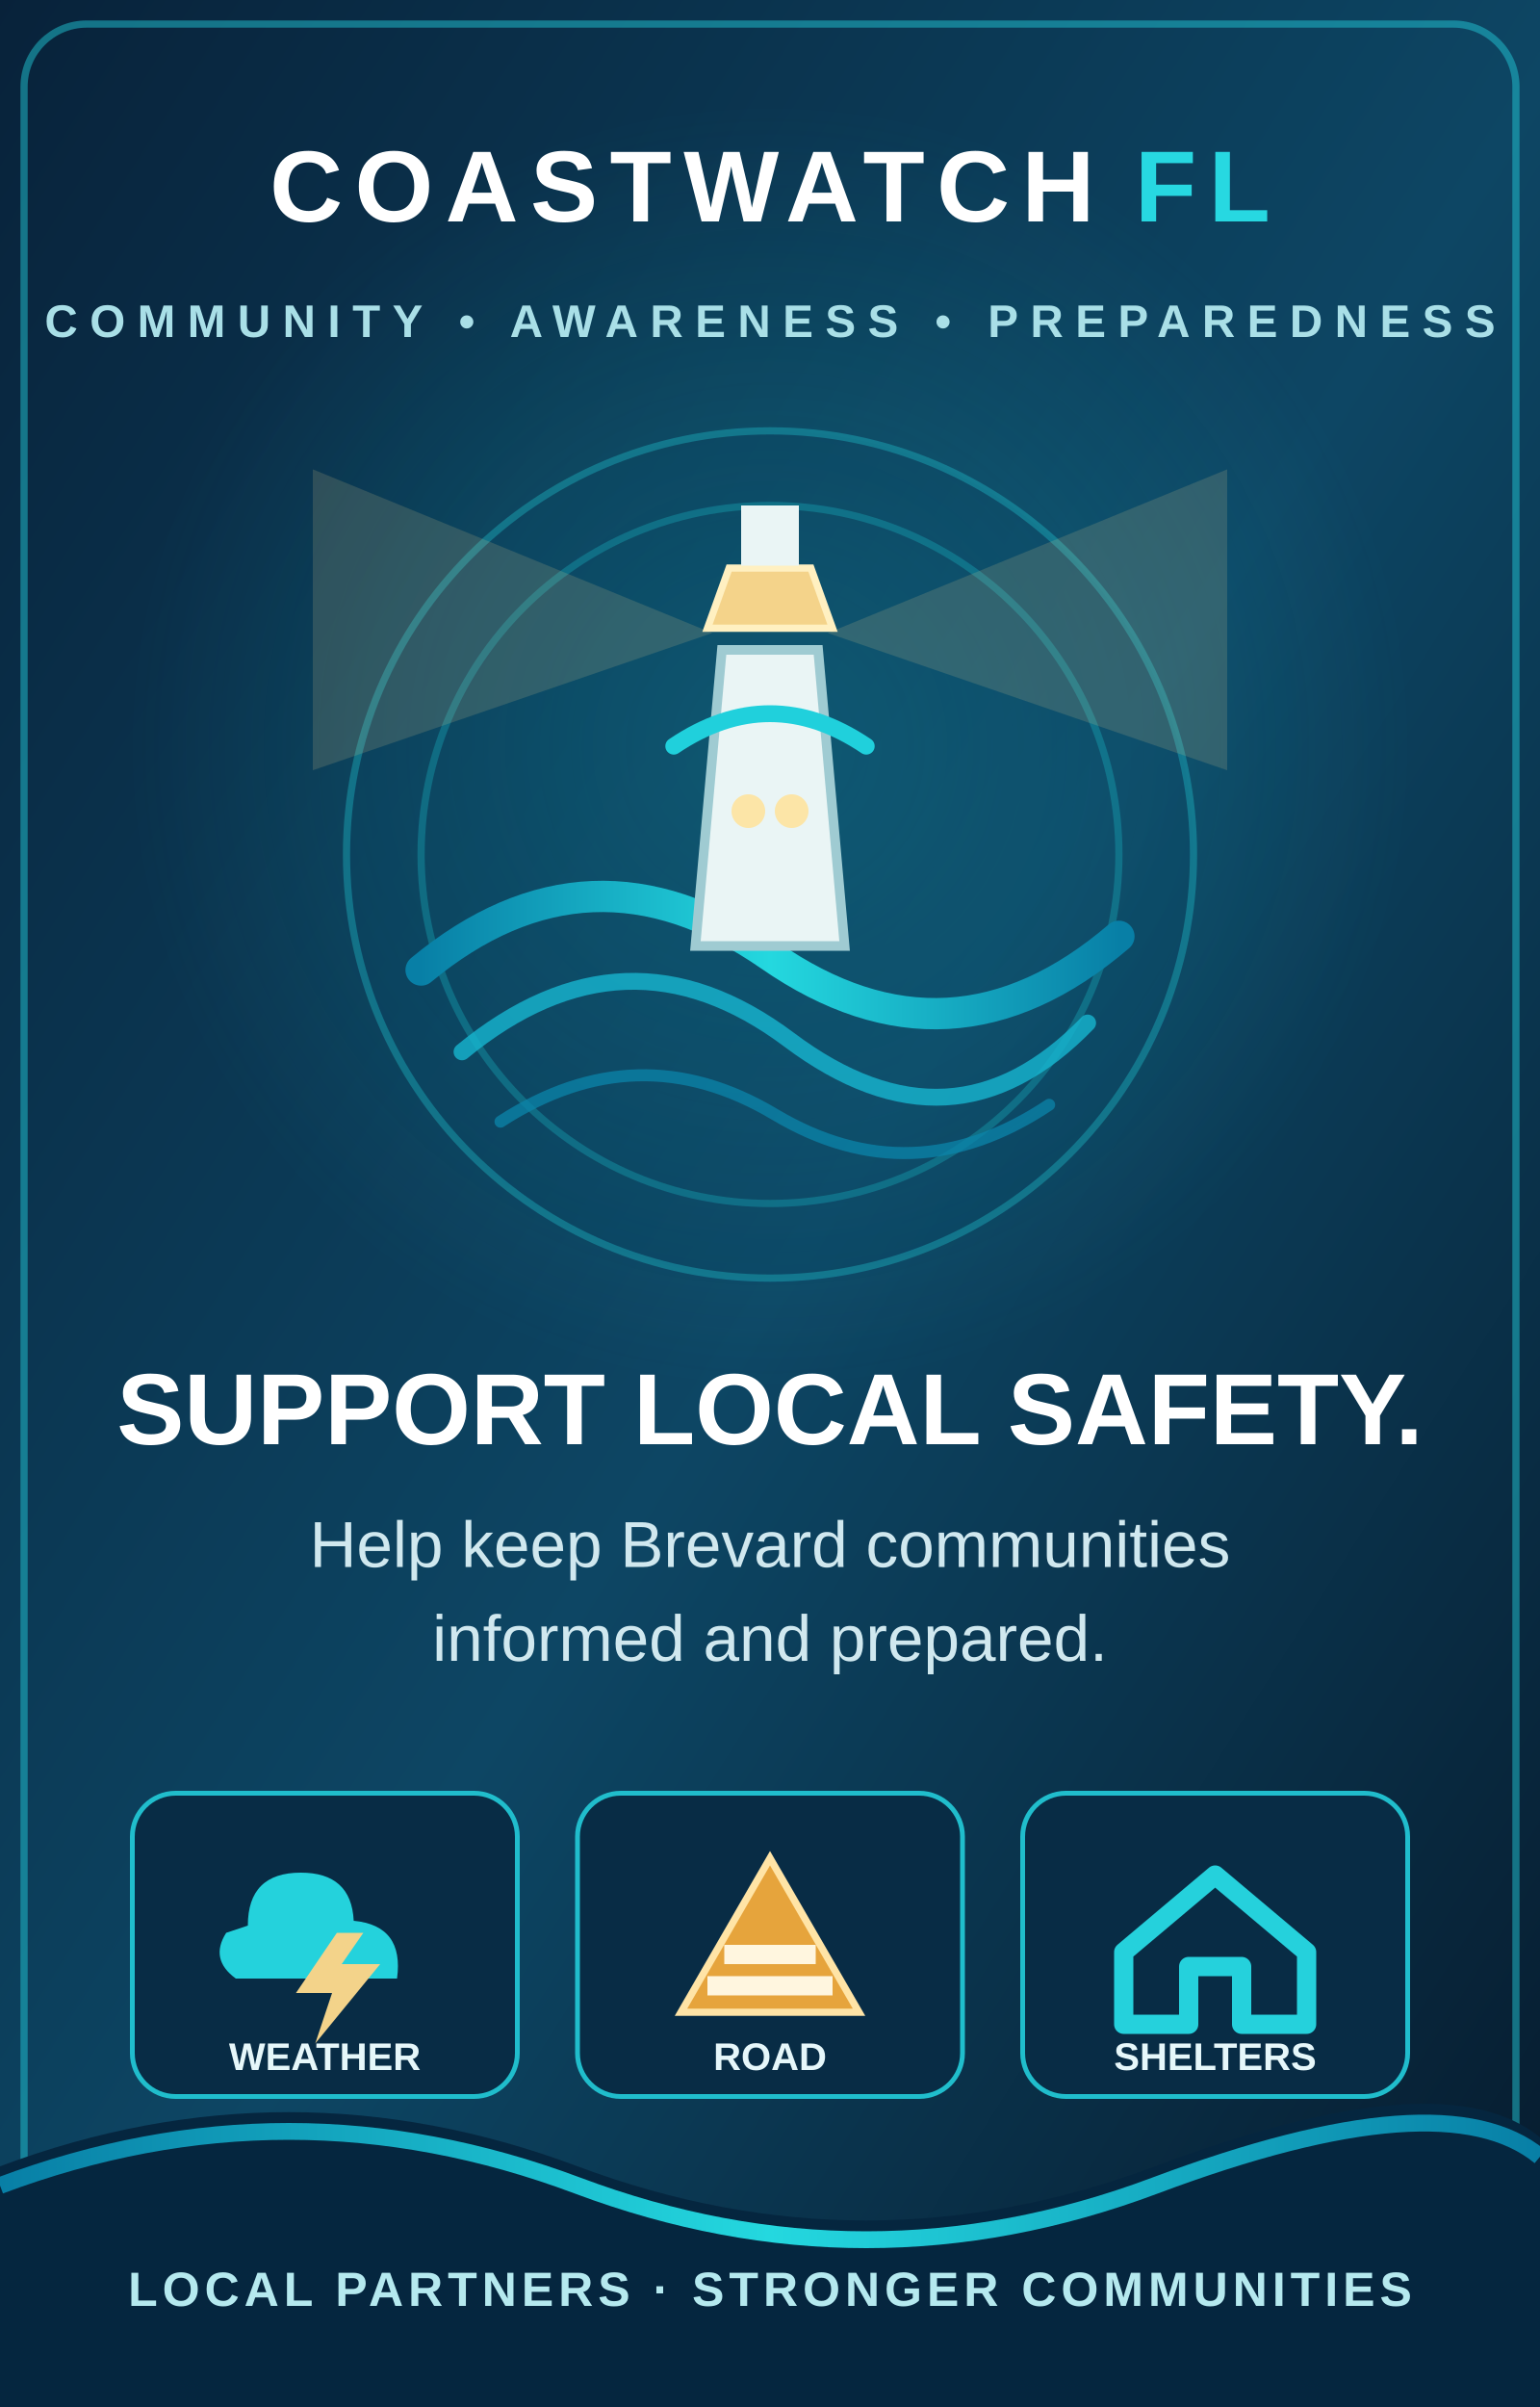
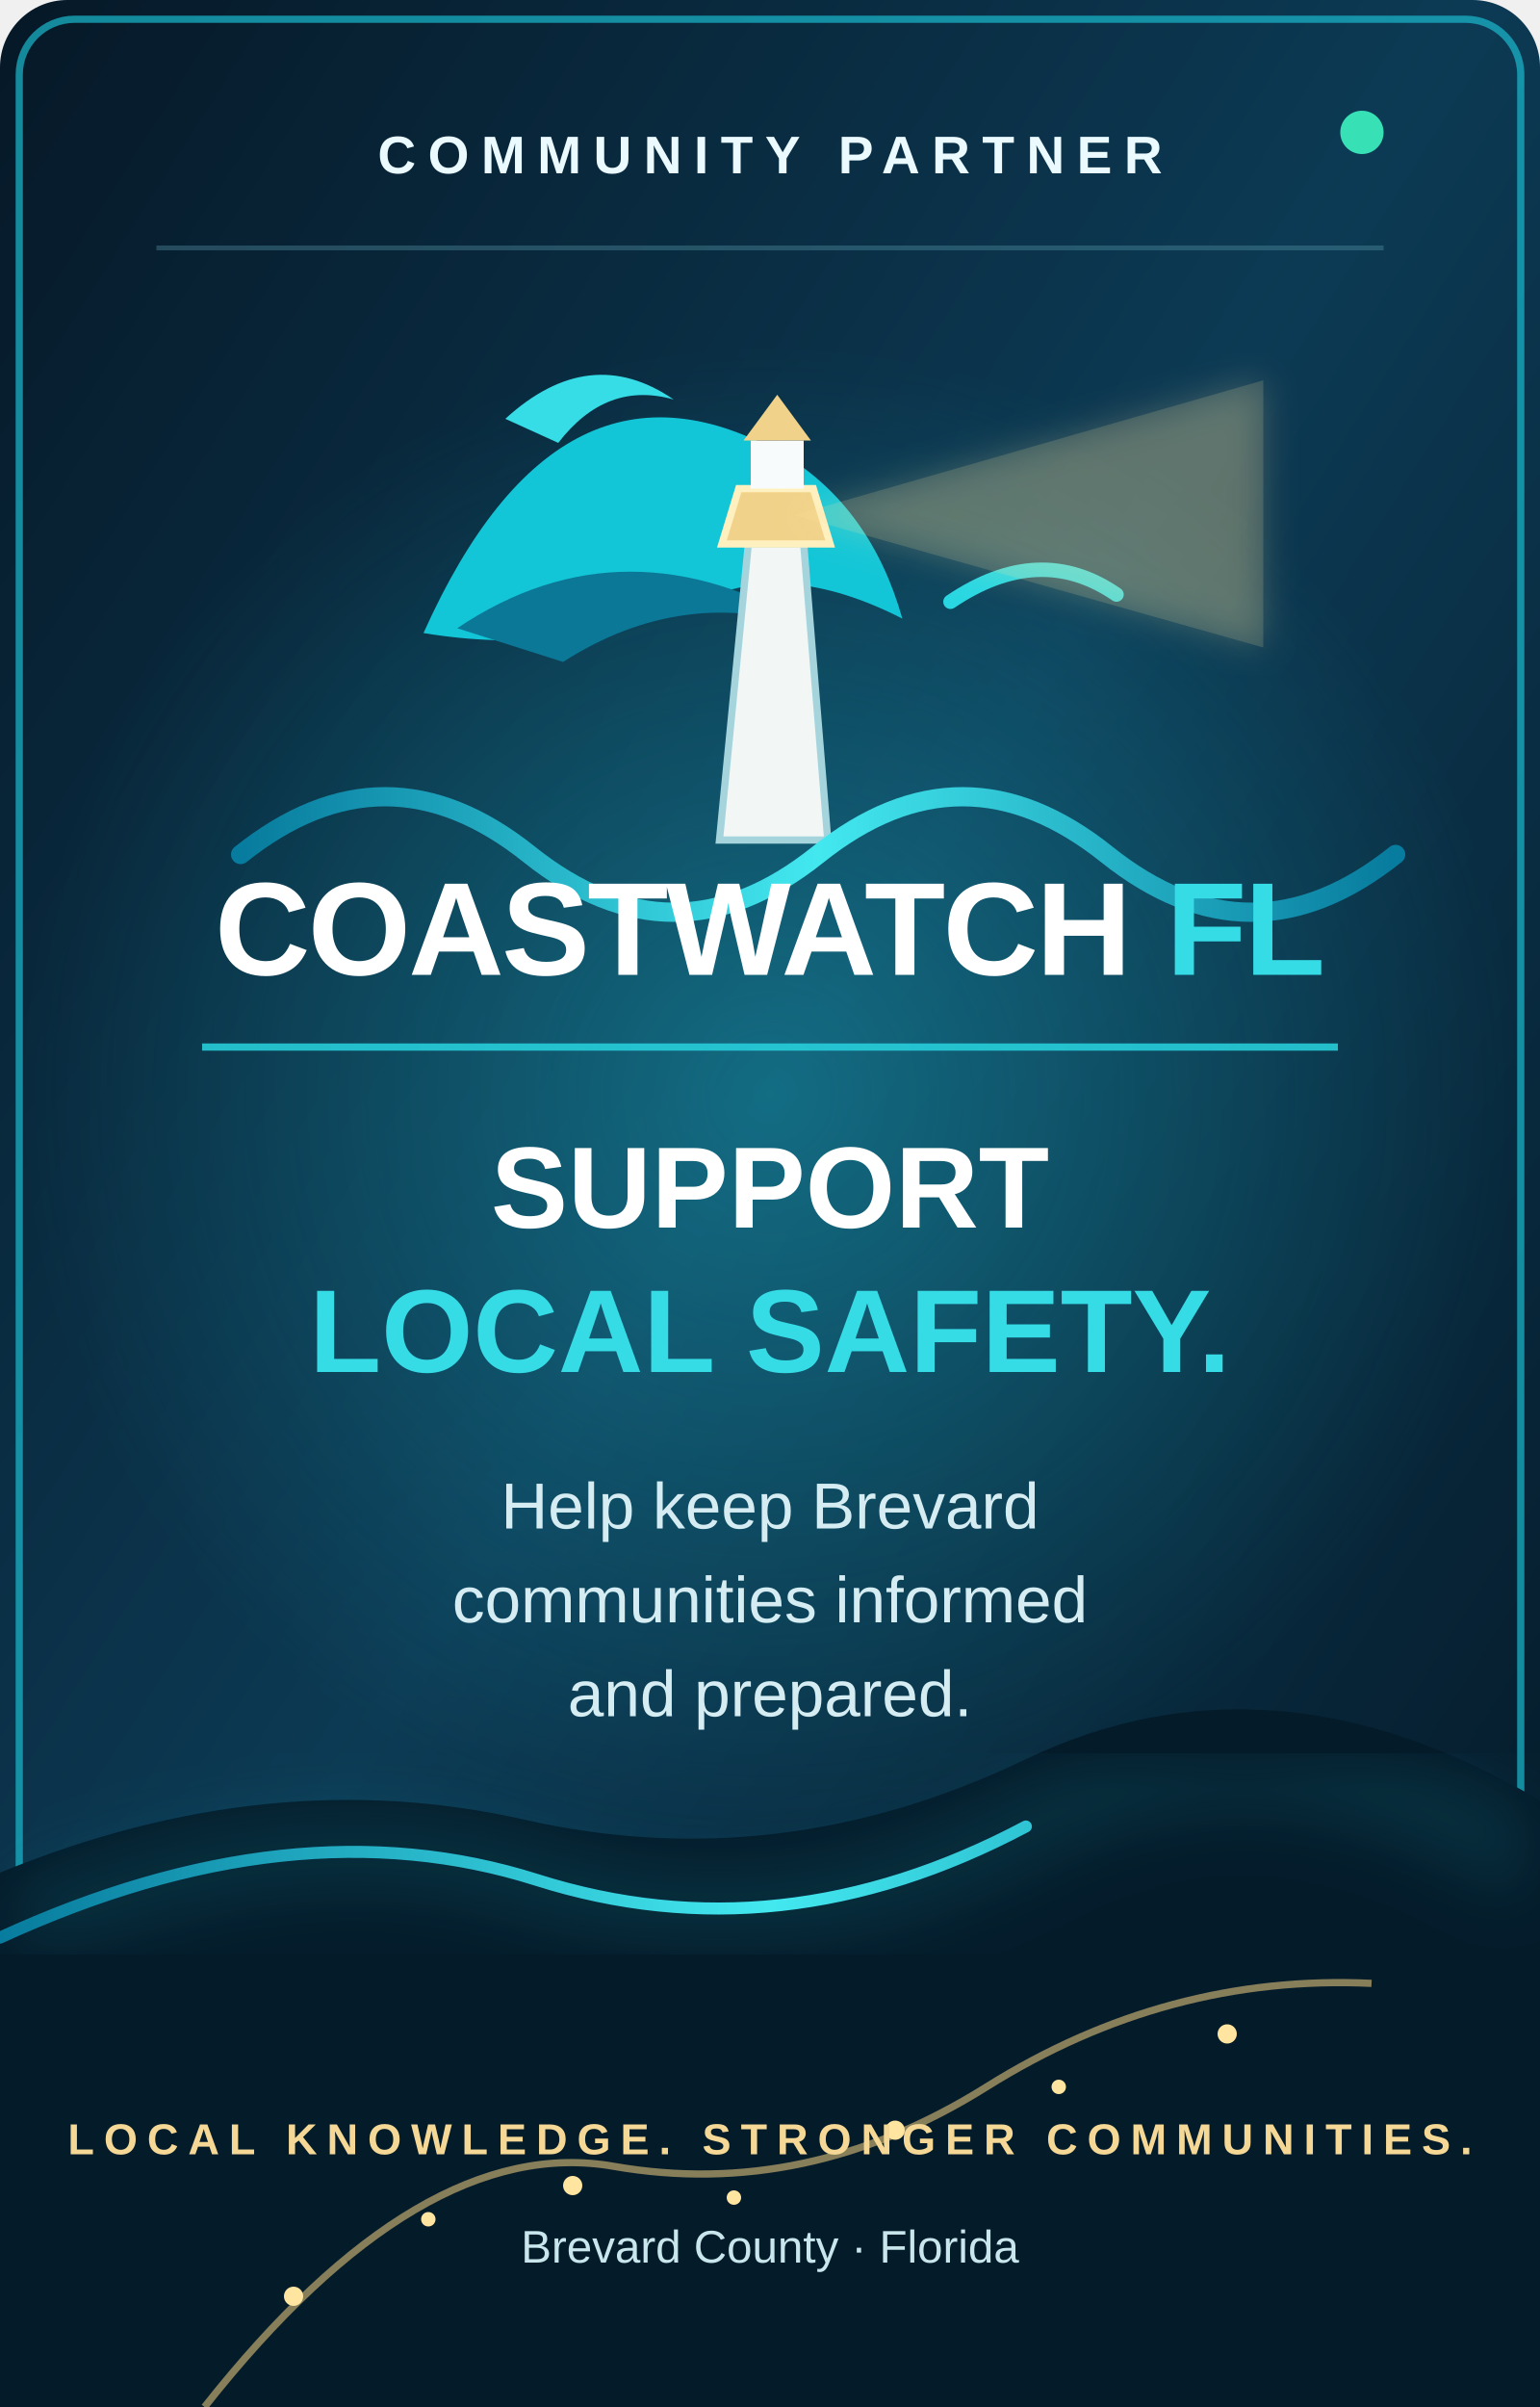
<svg xmlns="http://www.w3.org/2000/svg" width="640" height="1000" viewBox="0 0 640 1000" role="img" aria-labelledby="title desc">
  <defs>
    <linearGradient id="bg" x1="0" y1="0" x2="1" y2="1">
-       <stop stop-color="#08223a" />
-       <stop offset=".52" stop-color="#0d4664" />
-       <stop offset="1" stop-color="#06192b" />
+       <stop stop-color="#061827" />
+       <stop offset=".48" stop-color="#0c3a54" />
+       <stop offset="1" stop-color="#041522" />
    </linearGradient>
-     <linearGradient id="aqua" x1="0" y1="0" x2="1" y2="0">
-       <stop stop-color="#087fa6" />
-       <stop offset=".5" stop-color="#24d8df" />
-       <stop offset="1" stop-color="#087fa6" />
+     <linearGradient id="cyan" x1="0" y1="0" x2="1" y2="0">
+       <stop stop-color="#087c9e" />
+       <stop offset=".5" stop-color="#43e8ef" />
+       <stop offset="1" stop-color="#087c9e" />
    </linearGradient>
-     <linearGradient id="gold" x1="0" y1="0" x2="1" y2="0">
-       <stop stop-color="#d49a39" />
-       <stop offset=".5" stop-color="#fff0b5" />
-       <stop offset="1" stop-color="#d7a342" />
+     <linearGradient id="gold" x1="0" y1="0" x2="1" y2="1">
+       <stop stop-color="#d69d43" />
+       <stop offset=".5" stop-color="#ffe5a0" />
+       <stop offset="1" stop-color="#c98e32" />
    </linearGradient>
    <radialGradient id="halo">
-       <stop stop-color="#1bd5df" stop-opacity=".23" />
-       <stop offset="1" stop-color="#1bd5df" stop-opacity="0" />
+       <stop stop-color="#21d8e8" stop-opacity=".32" />
+       <stop offset="1" stop-color="#21d8e8" stop-opacity="0" />
    </radialGradient>
+     <filter id="blur">
+       <feGaussianBlur stdDeviation="16" />
+     </filter>
    <filter id="glow">
-       <feGaussianBlur stdDeviation="10" result="b" />
-       <feMerge>
-         <feMergeNode in="b" />
-         <feMergeNode in="SourceGraphic" />
-       </feMerge>
+       <feGaussianBlur stdDeviation="7" />
    </filter>
  </defs>
-   <rect width="640" height="1000" fill="url(#bg)" />
-   <rect x="10" y="10" width="620" height="980" rx="26" fill="none" stroke="#22cbd8" stroke-opacity=".48" stroke-width="3" />
-   <circle cx="320" cy="310" r="270" fill="url(#halo)">
-     <animate attributeName="r" values="240;285;240" dur="6s" repeatCount="indefinite" />
-   </circle>
-   <g font-family="Arial,sans-serif" text-anchor="middle">
-     <text x="320" y="92" fill="#ffffff" font-size="42" font-weight="900" letter-spacing="5">COASTWATCH <tspan fill="#27d8e1">FL</tspan>
-     </text>
-     <text x="320" y="140" fill="#a9dfe7" font-size="19" font-weight="700" letter-spacing="5">COMMUNITY • AWARENESS • PREPAREDNESS</text>
-   </g>
-   <g transform="translate(320 355)">
-     <circle r="176" fill="#0a4563" fill-opacity=".3" stroke="#21cbd7" stroke-opacity=".35" stroke-width="3" />
-     <circle r="145" fill="none" stroke="#1acbd7" stroke-opacity=".28" stroke-width="3">
-       <animate attributeName="r" values="125;158;125" dur="5s" repeatCount="indefinite" />
-     </circle>
-     <path d="M-145 48Q-75 -10 0 42T145 34" fill="none" stroke="url(#aqua)" stroke-width="13" stroke-linecap="round" />
-     <path d="M-128 82Q-60 26 8 77T132 70" fill="none" stroke="#16b5d0" stroke-width="7" stroke-linecap="round" opacity=".8" />
-     <path d="M-112 111Q-55 74 2 108T116 104" fill="none" stroke="#0b84aa" stroke-width="5" stroke-linecap="round" opacity=".75" />
-     <path d="M-20 -85H20L31 38H-31Z" fill="#eaf5f5" stroke="#9fcbd2" stroke-width="4" />
-     <path d="M-26 -94H26L17 -119H-17Z" fill="#f4d38a" stroke="#fff0c1" stroke-width="3" />
-     <path d="M-12 -120H12V-145H-12Z" fill="#eaf5f5" />
-     <path d="M-24 -92L-190 -160L-190 -35Z" fill="#f5d48a" opacity=".16">
-       <animate attributeName="opacity" values=".06;.25;.06" dur="3.5s" repeatCount="indefinite" />
-     </path>
-     <path d="M24 -92L190 -160L190 -35Z" fill="#f5d48a" opacity=".16">
-       <animate attributeName="opacity" values=".25;.06;.25" dur="3.5s" repeatCount="indefinite" />
-     </path>
-     <path d="M-40 -45Q0 -72 40 -45" fill="none" stroke="#20d0dc" stroke-width="7" stroke-linecap="round" />
-     <circle cx="-9" cy="-18" r="7" fill="#fce5a7">
+   <rect width="640" height="1000" rx="28" fill="url(#bg)" />
+   <rect x="8" y="8" width="624" height="984" rx="23" fill="none" stroke="#1bb9cd" stroke-opacity=".7" stroke-width="3" />
+   <circle cx="320" cy="455" r="310" fill="url(#halo)" />
+   <g font-family="Arial,Helvetica,sans-serif" text-anchor="middle">
+     <text x="320" y="72" fill="#eafaff" font-size="22" font-weight="800" letter-spacing="5">COMMUNITY PARTNER</text>
+     <circle cx="566" cy="55" r="9" fill="#37e1b5">
      <animate attributeName="opacity" values=".35;1;.35" dur="2.2s" repeatCount="indefinite" />
    </circle>
-     <circle cx="9" cy="-18" r="7" fill="#fce5a7">
-       <animate attributeName="opacity" values="1;.35;1" dur="2.2s" repeatCount="indefinite" />
-     </circle>
+     <path d="M65 103H575" stroke="#5b9eaf" stroke-opacity=".35" stroke-width="2" />
+     <g transform="translate(0 15)">
+       <path d="M176 248Q233 121 326 174Q362 196 375 242Q326 217 291 235Q236 258 176 248Z" fill="#13c6d7" />
+       <path d="M190 246Q260 199 338 246Q284 228 234 260Z" fill="#0b7897" />
+       <path d="M210 159Q245 127 280 151Q252 143 232 169Z" fill="#36dce6" />
+       <path d="M395 235Q432 210 464 232" fill="none" stroke="#29d7e2" stroke-width="6" stroke-linecap="round" />
+       <path d="M311 211L334 211L344 334L299 334Z" fill="#f2f7f6" stroke="#a6d4dd" stroke-width="3" />
+       <path d="M300 211H345L338 188H307Z" fill="#f1d28a" stroke="#fff0c0" stroke-width="3" />
+       <path d="M312 188V168H334V188" fill="#f7fbfb" />
+       <path d="M309 168L323 149L337 168Z" fill="#f1d28a" />
+       <path d="M330 199L525 143L525 254Z" fill="#ffe7a0" opacity=".16">
+         <animate attributeName="opacity" values=".05;.22;.05" dur="3.4s" repeatCount="indefinite" />
+       </path>
+       <path d="M330 199L525 143L525 254Z" fill="#ffe7a0" opacity=".22" filter="url(#glow)">
+         <animate attributeName="opacity" values=".04;.28;.04" dur="3.4s" repeatCount="indefinite" />
+       </path>
+       <path d="M100 340Q160 292 220 340T340 340T460 340T580 340" fill="none" stroke="url(#cyan)" stroke-width="8" stroke-linecap="round" />
+     </g>
+     <text x="320" y="405" fill="#ffffff" font-size="55" font-weight="900" letter-spacing="-1">COASTWATCH <tspan fill="#35dce6">FL</tspan>
+     </text>
+     <path d="M84 435H556" stroke="#28d4df" stroke-width="3" opacity=".85" />
+     <text x="320" y="510" fill="#ffffff" font-size="48" font-weight="900">SUPPORT</text>
+     <text x="320" y="570" fill="#35dce6" font-size="49" font-weight="900">LOCAL SAFETY.</text>
+     <text x="320" y="635" fill="#d5edf2" font-size="27">Help keep Brevard</text>
+     <text x="320" y="674" fill="#d5edf2" font-size="27">communities informed</text>
+     <text x="320" y="713" fill="#d5edf2" font-size="27">and prepared.</text>
  </g>
-   <g font-family="Arial,sans-serif" text-anchor="middle">
-     <text x="320" y="600" fill="#ffffff" font-size="42" font-weight="900">SUPPORT LOCAL SAFETY.</text>
-     <text x="320" y="651" fill="#d0e8ef" font-size="27">Help keep Brevard communities</text>
-     <text x="320" y="690" fill="#d0e8ef" font-size="27">informed and prepared.</text>
+   <path d="M0 778Q112 732 218 756T426 731T640 748V1000H0Z" fill="#041b2a" />
+   <path d="M0 805Q122 749 223 781T426 759T640 776" fill="none" stroke="#1ccbdc" stroke-width="19" opacity=".2" filter="url(#blur)" />
+   <path d="M0 805Q122 749 223 781T426 759T640 776" fill="none" stroke="url(#cyan)" stroke-width="5" stroke-linecap="round" stroke-dasharray="440 500">
+     <animate attributeName="stroke-dashoffset" values="0;-940" dur="6s" repeatCount="indefinite" />
+   </path>
+   <path d="M85 1000Q175 886 255 900T410 867T570 824" fill="none" stroke="#f1cf82" stroke-width="3" stroke-opacity=".55" />
+   <g fill="#ffe5a0">
+     <circle cx="122" cy="954" r="4" />
+     <circle cx="178" cy="922" r="3" />
+     <circle cx="238" cy="908" r="4" />
+     <circle cx="305" cy="913" r="3" />
+     <circle cx="372" cy="885" r="4" />
+     <circle cx="440" cy="867" r="3" />
+     <circle cx="510" cy="845" r="4" />
  </g>
-   <g font-family="Arial,sans-serif" text-anchor="middle">
-     <g transform="translate(55 745)">
-       <rect width="160" height="126" rx="18" fill="#082c45" stroke="#20bdcc" stroke-width="2" />
-       <path d="M48 55Q48 33 70 33Q91 33 92 53Q113 55 110 77H43Q32 69 39 58Z" fill="#24d2dc" />
-       <path d="M85 58L68 83H83L76 104L103 71H87L96 58Z" fill="#f3d38a" />
-       <text x="80" y="115" fill="#e6f7fa" font-size="16" font-weight="800">WEATHER</text>
-     </g>
-     <g transform="translate(240 745)">
-       <rect width="160" height="126" rx="18" fill="#082c45" stroke="#20bdcc" stroke-width="2" />
-       <path d="M80 27L117 91H43Z" fill="#e6a43c" stroke="#ffe4a6" stroke-width="3" />
-       <path d="M61 67H99M54 80H106" stroke="#fff6df" stroke-width="8" />
-       <text x="80" y="115" fill="#e6f7fa" font-size="16" font-weight="800">ROAD</text>
-     </g>
-     <g transform="translate(425 745)">
-       <rect width="160" height="126" rx="18" fill="#082c45" stroke="#20bdcc" stroke-width="2" />
-       <path d="M42 66L80 34L118 66V96H91V72H69V96H42Z" fill="none" stroke="#25d1dc" stroke-width="8" stroke-linejoin="round" />
-       <text x="80" y="115" fill="#e6f7fa" font-size="16" font-weight="800">SHELTERS</text>
-     </g>
+   <g font-family="Arial,Helvetica,sans-serif" text-anchor="middle">
+     <text x="320" y="895" fill="#f5d895" font-size="18" font-weight="800" letter-spacing="4">LOCAL KNOWLEDGE. STRONGER COMMUNITIES.</text>
+     <text x="320" y="940" fill="#c9e6ed" font-size="19">Brevard County · Florida</text>
  </g>
-   <path d="M0 900Q120 855 240 900T480 900T640 888V1000H0Z" fill="#05263f" />
-   <path d="M0 908Q120 863 240 908T480 908T640 896" fill="none" stroke="url(#aqua)" stroke-width="7">
-     <animate attributeName="d" values="M0 908Q120 863 240 908T480 908T640 896;M0 908Q120 940 240 900T480 925T640 896;M0 908Q120 863 240 908T480 908T640 896" dur="7s" repeatCount="indefinite" />
-   </path>
-   <text x="320" y="958" fill="#b5e9ef" font-family="Arial,sans-serif" font-size="20" font-weight="800" text-anchor="middle" letter-spacing="2">LOCAL PARTNERS · STRONGER COMMUNITIES</text>
</svg>
